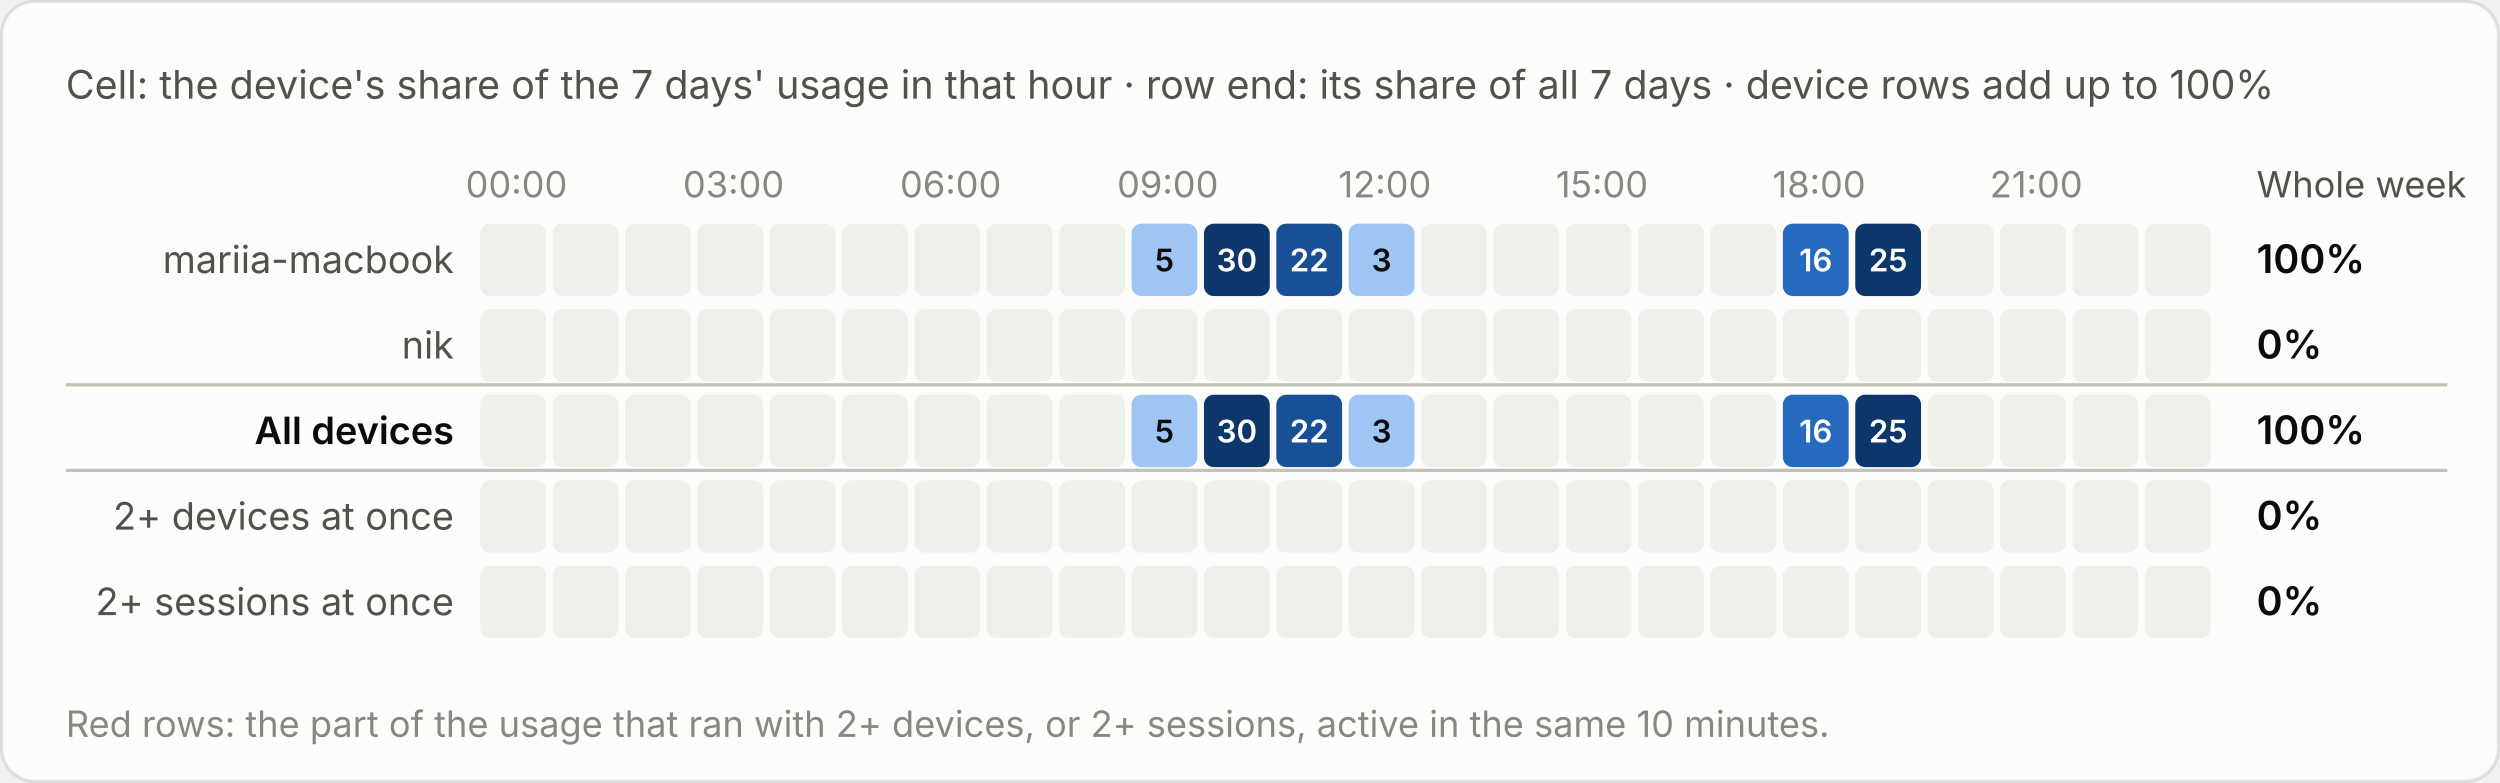
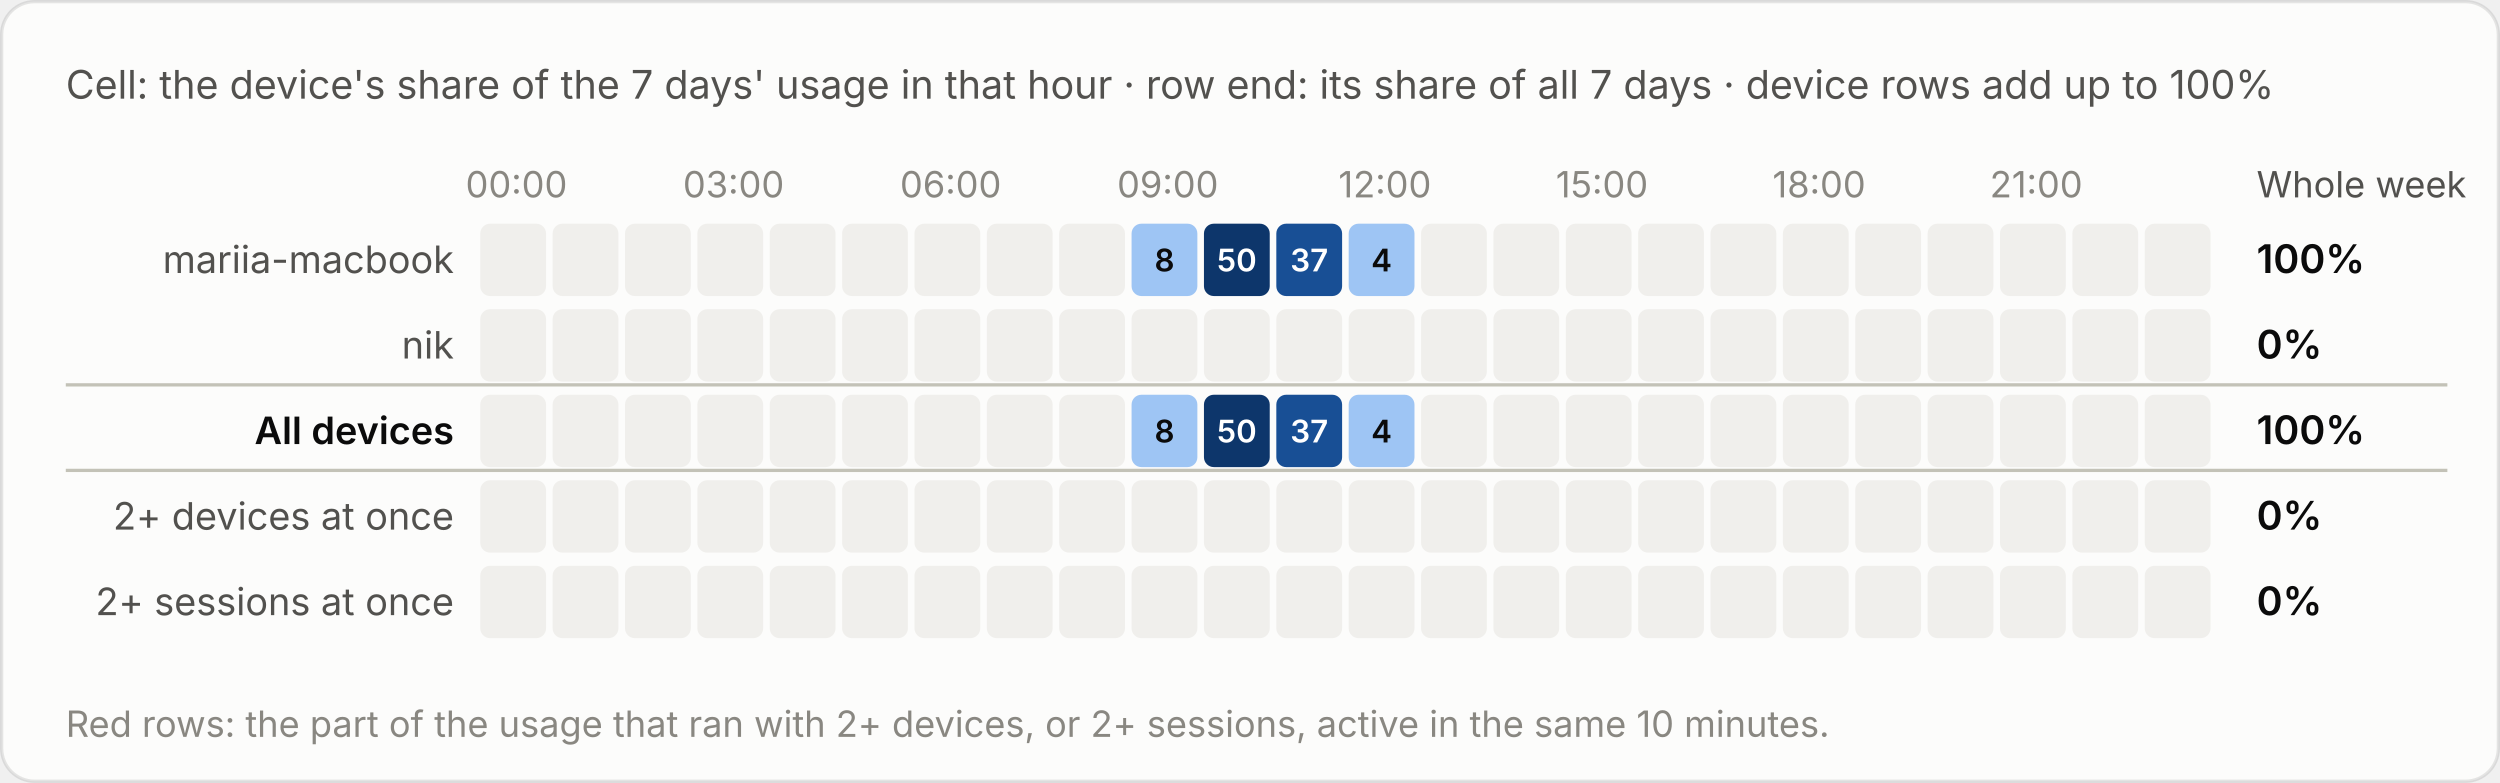
<svg xmlns="http://www.w3.org/2000/svg" viewBox="0 0 760 238" width="760" height="238" role="img" aria-label="Cell: the device's share of the 7 days' usage in that hour · row end: its share of all 7 days · device rows add up to 100%">
  <style>text{font-family:system-ui,-apple-system,"Segoe UI",sans-serif;font-variant-numeric:tabular-nums}.bg{fill:#fcfcfb;stroke:rgba(11,11,11,.10)}.tp{fill:#0b0b0b}.ts{fill:#52514e}.tm{fill:#898781}.grid{stroke:#e1e0d9;stroke-width:1}.base{stroke:#c3c2b7;stroke-width:1}.so{fill:#b5b3ad}.lo{stroke:#b5b3ad}.qe{fill:#f0efec}.ring{stroke:#fcfcfb}.area{fill-opacity:.1}.s0{fill:#2a78d6}.l0{stroke:#2a78d6}.s1{fill:#eb6834}.l1{stroke:#eb6834}.s2{fill:#1baf7a}.l2{stroke:#1baf7a}.s3{fill:#eda100}.l3{stroke:#eda100}.s4{fill:#e87ba4}.l4{stroke:#e87ba4}.s5{fill:#008300}.l5{stroke:#008300}.s6{fill:#4a3aa7}.l6{stroke:#4a3aa7}.s7{fill:#e34948}.l7{stroke:#e34948}.q0{fill:#cde2fb}.q1{fill:#9ec5f4}.q2{fill:#6da7ec}.q3{fill:#3987e5}.q4{fill:#256abf}.q5{fill:#184f95}.q6{fill:#0d366b}.r0{fill:#f8d4d4}.r1{fill:#ec8f8f}.r2{fill:#c42f2f}.a0{fill:#fbe3e3}.a1{fill:#f5b8b8}.a2{fill:#ec8f8f}.a3{fill:#d65252}.a4{fill:#a82525}.tq0{fill:#0b0b0b}.tq1{fill:#0b0b0b}.tq2{fill:#0b0b0b}.tq3{fill:#ffffff}.tq4{fill:#ffffff}.tq5{fill:#ffffff}.tq6{fill:#ffffff}.tr0{fill:#0b0b0b}.tr1{fill:#0b0b0b}.tr2{fill:#ffffff}.ta0{fill:#0b0b0b}.ta1{fill:#0b0b0b}.ta2{fill:#0b0b0b}.ta3{fill:#ffffff}.ta4{fill:#ffffff}.tw{fill:#ffffff}@media (prefers-color-scheme:dark){.bg{fill:#1a1a19;stroke:rgba(255,255,255,.10)}.tp{fill:#fff}.ts{fill:#c3c2b7}.tm{fill:#898781}.grid{stroke:#2c2c2a}.base{stroke:#383835}.so{fill:#5c5b57}.lo{stroke:#5c5b57}.qe{fill:#262624}.ring{stroke:#1a1a19}.s0{fill:#3987e5}.l0{stroke:#3987e5}.s1{fill:#d95926}.l1{stroke:#d95926}.s2{fill:#199e70}.l2{stroke:#199e70}.s3{fill:#c98500}.l3{stroke:#c98500}.s4{fill:#d55181}.l4{stroke:#d55181}.s5{fill:#008300}.l5{stroke:#008300}.s6{fill:#9085e9}.l6{stroke:#9085e9}.s7{fill:#e66767}.l7{stroke:#e66767}.q0{fill:#16263a}.q1{fill:#123a66}.q2{fill:#184f95}.q3{fill:#256abf}.q4{fill:#3987e5}.q5{fill:#6da7ec}.q6{fill:#b7d3f6}.r0{fill:#4a2023}.r1{fill:#8c2c2f}.r2{fill:#e25555}.a0{fill:#3a1a1c}.a1{fill:#5e2427}.a2{fill:#8c2c2f}.a3{fill:#c43c3f}.a4{fill:#f07070}.tq0{fill:#ffffff}.tq1{fill:#ffffff}.tq2{fill:#ffffff}.tq3{fill:#ffffff}.tq4{fill:#ffffff}.tq5{fill:#0b0b0b}.tq6{fill:#0b0b0b}.tr0{fill:#ffffff}.tr1{fill:#ffffff}.tr2{fill:#ffffff}.ta0{fill:#ffffff}.ta1{fill:#ffffff}.ta2{fill:#ffffff}.ta3{fill:#ffffff}.ta4{fill:#0b0b0b}.tw{fill:#ffffff}}</style>
  <rect class="bg" x=".5" y=".5" width="759" height="237" rx="10" />
  <text class="ts" x="20" y="30" font-size="12">Cell: the device's share of the 7 days' usage in that hour · row end: its share of all 7 days · device rows add up to 100%</text>
  <g transform="translate(0,-20)">
    <text class="tm" x="157.0" y="80" font-size="11" text-anchor="middle">00:00</text>
    <text class="tm" x="223.0" y="80" font-size="11" text-anchor="middle">03:00</text>
    <text class="tm" x="289.0" y="80" font-size="11" text-anchor="middle">06:00</text>
    <text class="tm" x="355.0" y="80" font-size="11" text-anchor="middle">09:00</text>
    <text class="tm" x="421.0" y="80" font-size="11" text-anchor="middle">12:00</text>
    <text class="tm" x="487.0" y="80" font-size="11" text-anchor="middle">15:00</text>
    <text class="tm" x="553.0" y="80" font-size="11" text-anchor="middle">18:00</text>
    <text class="tm" x="619.0" y="80" font-size="11" text-anchor="middle">21:00</text>
    <text class="ts" x="686" y="80" font-size="11">Whole week</text>
    <text class="ts" x="138" y="103.0" font-size="11.5" text-anchor="end">mariia-macbook</text>
    <rect class="qe" x="146.0" y="88" width="20" height="22" rx="3" />
    <rect class="qe" x="168.0" y="88" width="20" height="22" rx="3" />
    <rect class="qe" x="190.0" y="88" width="20" height="22" rx="3" />
    <rect class="qe" x="212.0" y="88" width="20" height="22" rx="3" />
    <rect class="qe" x="234.0" y="88" width="20" height="22" rx="3" />
    <rect class="qe" x="256.0" y="88" width="20" height="22" rx="3" />
    <rect class="qe" x="278.0" y="88" width="20" height="22" rx="3" />
    <rect class="qe" x="300.0" y="88" width="20" height="22" rx="3" />
    <rect class="qe" x="322.0" y="88" width="20" height="22" rx="3" />
    <rect class="q1" x="344.0" y="88" width="20" height="22" rx="3" />
-     <text class="tq1" x="354.0" y="102.5" font-size="9.5" font-weight="600" text-anchor="middle">5</text>
+     <text class="tq1" x="354.0" y="102.5" font-size="9.5" font-weight="600" text-anchor="middle">8</text>
    <rect class="q6" x="366.0" y="88" width="20" height="22" rx="3" />
-     <text class="tq6" x="376.0" y="102.5" font-size="9.5" font-weight="600" text-anchor="middle">30</text>
+     <text class="tq6" x="376.0" y="102.5" font-size="9.5" font-weight="600" text-anchor="middle">50</text>
    <rect class="q5" x="388.0" y="88" width="20" height="22" rx="3" />
-     <text class="tq5" x="398.0" y="102.5" font-size="9.5" font-weight="600" text-anchor="middle">22</text>
+     <text class="tq5" x="398.0" y="102.5" font-size="9.5" font-weight="600" text-anchor="middle">37</text>
    <rect class="q1" x="410.0" y="88" width="20" height="22" rx="3" />
-     <text class="tq1" x="420.0" y="102.5" font-size="9.5" font-weight="600" text-anchor="middle">3</text>
+     <text class="tq1" x="420.0" y="102.5" font-size="9.5" font-weight="600" text-anchor="middle">4</text>
    <rect class="qe" x="432.0" y="88" width="20" height="22" rx="3" />
    <rect class="qe" x="454.0" y="88" width="20" height="22" rx="3" />
    <rect class="qe" x="476.0" y="88" width="20" height="22" rx="3" />
    <rect class="qe" x="498.0" y="88" width="20" height="22" rx="3" />
    <rect class="qe" x="520.0" y="88" width="20" height="22" rx="3" />
-     <rect class="q4" x="542.0" y="88" width="20" height="22" rx="3" />
-     <text class="tq4" x="552.0" y="102.5" font-size="9.5" font-weight="600" text-anchor="middle">16</text>
-     <rect class="q6" x="564.0" y="88" width="20" height="22" rx="3" />
-     <text class="tq6" x="574.0" y="102.5" font-size="9.5" font-weight="600" text-anchor="middle">25</text>
+     <rect class="qe" x="542.0" y="88" width="20" height="22" rx="3" />
+     <rect class="qe" x="564.0" y="88" width="20" height="22" rx="3" />
    <rect class="qe" x="586.0" y="88" width="20" height="22" rx="3" />
    <rect class="qe" x="608.0" y="88" width="20" height="22" rx="3" />
    <rect class="qe" x="630.0" y="88" width="20" height="22" rx="3" />
    <rect class="qe" x="652.0" y="88" width="20" height="22" rx="3" />
    <text class="tp" x="686" y="103.0" font-size="12" font-weight="600">100%</text>
    <text class="ts" x="138" y="129.0" font-size="11.5" text-anchor="end">nik</text>
    <rect class="qe" x="146.0" y="114" width="20" height="22" rx="3" />
    <rect class="qe" x="168.0" y="114" width="20" height="22" rx="3" />
    <rect class="qe" x="190.0" y="114" width="20" height="22" rx="3" />
    <rect class="qe" x="212.0" y="114" width="20" height="22" rx="3" />
    <rect class="qe" x="234.0" y="114" width="20" height="22" rx="3" />
    <rect class="qe" x="256.0" y="114" width="20" height="22" rx="3" />
    <rect class="qe" x="278.0" y="114" width="20" height="22" rx="3" />
    <rect class="qe" x="300.0" y="114" width="20" height="22" rx="3" />
    <rect class="qe" x="322.0" y="114" width="20" height="22" rx="3" />
    <rect class="qe" x="344.0" y="114" width="20" height="22" rx="3" />
    <rect class="qe" x="366.0" y="114" width="20" height="22" rx="3" />
    <rect class="qe" x="388.0" y="114" width="20" height="22" rx="3" />
    <rect class="qe" x="410.0" y="114" width="20" height="22" rx="3" />
    <rect class="qe" x="432.0" y="114" width="20" height="22" rx="3" />
    <rect class="qe" x="454.0" y="114" width="20" height="22" rx="3" />
    <rect class="qe" x="476.0" y="114" width="20" height="22" rx="3" />
    <rect class="qe" x="498.0" y="114" width="20" height="22" rx="3" />
    <rect class="qe" x="520.0" y="114" width="20" height="22" rx="3" />
    <rect class="qe" x="542.0" y="114" width="20" height="22" rx="3" />
    <rect class="qe" x="564.0" y="114" width="20" height="22" rx="3" />
    <rect class="qe" x="586.0" y="114" width="20" height="22" rx="3" />
    <rect class="qe" x="608.0" y="114" width="20" height="22" rx="3" />
    <rect class="qe" x="630.0" y="114" width="20" height="22" rx="3" />
    <rect class="qe" x="652.0" y="114" width="20" height="22" rx="3" />
    <text class="tp" x="686" y="129.0" font-size="12" font-weight="600">0%</text>
    <line class="base" x1="20" x2="744" y1="137" y2="137" />
    <text class="tp" x="138" y="155.0" font-size="11.5" text-anchor="end" font-weight="600">All devices</text>
    <rect class="qe" x="146.0" y="140" width="20" height="22" rx="3" />
    <rect class="qe" x="168.0" y="140" width="20" height="22" rx="3" />
    <rect class="qe" x="190.0" y="140" width="20" height="22" rx="3" />
    <rect class="qe" x="212.0" y="140" width="20" height="22" rx="3" />
    <rect class="qe" x="234.0" y="140" width="20" height="22" rx="3" />
    <rect class="qe" x="256.0" y="140" width="20" height="22" rx="3" />
    <rect class="qe" x="278.0" y="140" width="20" height="22" rx="3" />
    <rect class="qe" x="300.0" y="140" width="20" height="22" rx="3" />
    <rect class="qe" x="322.0" y="140" width="20" height="22" rx="3" />
    <rect class="q1" x="344.0" y="140" width="20" height="22" rx="3" />
-     <text class="tq1" x="354.0" y="154.5" font-size="9.5" font-weight="600" text-anchor="middle">5</text>
+     <text class="tq1" x="354.0" y="154.5" font-size="9.5" font-weight="600" text-anchor="middle">8</text>
    <rect class="q6" x="366.0" y="140" width="20" height="22" rx="3" />
-     <text class="tq6" x="376.0" y="154.5" font-size="9.5" font-weight="600" text-anchor="middle">30</text>
+     <text class="tq6" x="376.0" y="154.5" font-size="9.5" font-weight="600" text-anchor="middle">50</text>
    <rect class="q5" x="388.0" y="140" width="20" height="22" rx="3" />
-     <text class="tq5" x="398.0" y="154.5" font-size="9.5" font-weight="600" text-anchor="middle">22</text>
+     <text class="tq5" x="398.0" y="154.5" font-size="9.5" font-weight="600" text-anchor="middle">37</text>
    <rect class="q1" x="410.0" y="140" width="20" height="22" rx="3" />
-     <text class="tq1" x="420.0" y="154.5" font-size="9.5" font-weight="600" text-anchor="middle">3</text>
+     <text class="tq1" x="420.0" y="154.5" font-size="9.5" font-weight="600" text-anchor="middle">4</text>
    <rect class="qe" x="432.0" y="140" width="20" height="22" rx="3" />
    <rect class="qe" x="454.0" y="140" width="20" height="22" rx="3" />
    <rect class="qe" x="476.0" y="140" width="20" height="22" rx="3" />
    <rect class="qe" x="498.0" y="140" width="20" height="22" rx="3" />
    <rect class="qe" x="520.0" y="140" width="20" height="22" rx="3" />
-     <rect class="q4" x="542.0" y="140" width="20" height="22" rx="3" />
-     <text class="tq4" x="552.0" y="154.5" font-size="9.5" font-weight="600" text-anchor="middle">16</text>
-     <rect class="q6" x="564.0" y="140" width="20" height="22" rx="3" />
-     <text class="tq6" x="574.0" y="154.5" font-size="9.5" font-weight="600" text-anchor="middle">25</text>
+     <rect class="qe" x="542.0" y="140" width="20" height="22" rx="3" />
+     <rect class="qe" x="564.0" y="140" width="20" height="22" rx="3" />
    <rect class="qe" x="586.0" y="140" width="20" height="22" rx="3" />
    <rect class="qe" x="608.0" y="140" width="20" height="22" rx="3" />
    <rect class="qe" x="630.0" y="140" width="20" height="22" rx="3" />
    <rect class="qe" x="652.0" y="140" width="20" height="22" rx="3" />
    <text class="tp" x="686" y="155.0" font-size="12" font-weight="600">100%</text>
    <line class="base" x1="20" x2="744" y1="163" y2="163" />
    <text class="ts" x="138" y="181.0" font-size="11.5" text-anchor="end">2+ devices at once</text>
    <rect class="qe" x="146.0" y="166" width="20" height="22" rx="3" />
    <rect class="qe" x="168.0" y="166" width="20" height="22" rx="3" />
    <rect class="qe" x="190.0" y="166" width="20" height="22" rx="3" />
    <rect class="qe" x="212.0" y="166" width="20" height="22" rx="3" />
    <rect class="qe" x="234.0" y="166" width="20" height="22" rx="3" />
    <rect class="qe" x="256.0" y="166" width="20" height="22" rx="3" />
    <rect class="qe" x="278.0" y="166" width="20" height="22" rx="3" />
    <rect class="qe" x="300.0" y="166" width="20" height="22" rx="3" />
    <rect class="qe" x="322.0" y="166" width="20" height="22" rx="3" />
    <rect class="qe" x="344.0" y="166" width="20" height="22" rx="3" />
    <rect class="qe" x="366.0" y="166" width="20" height="22" rx="3" />
    <rect class="qe" x="388.0" y="166" width="20" height="22" rx="3" />
    <rect class="qe" x="410.0" y="166" width="20" height="22" rx="3" />
    <rect class="qe" x="432.0" y="166" width="20" height="22" rx="3" />
    <rect class="qe" x="454.0" y="166" width="20" height="22" rx="3" />
    <rect class="qe" x="476.0" y="166" width="20" height="22" rx="3" />
    <rect class="qe" x="498.0" y="166" width="20" height="22" rx="3" />
    <rect class="qe" x="520.0" y="166" width="20" height="22" rx="3" />
    <rect class="qe" x="542.0" y="166" width="20" height="22" rx="3" />
    <rect class="qe" x="564.0" y="166" width="20" height="22" rx="3" />
    <rect class="qe" x="586.0" y="166" width="20" height="22" rx="3" />
    <rect class="qe" x="608.0" y="166" width="20" height="22" rx="3" />
    <rect class="qe" x="630.0" y="166" width="20" height="22" rx="3" />
    <rect class="qe" x="652.0" y="166" width="20" height="22" rx="3" />
    <text class="tp" x="686" y="181.0" font-size="12" font-weight="600">0%</text>
    <text class="ts" x="138" y="207.0" font-size="11.5" text-anchor="end">2+ sessions at once</text>
    <rect class="qe" x="146.0" y="192" width="20" height="22" rx="3" />
    <rect class="qe" x="168.0" y="192" width="20" height="22" rx="3" />
    <rect class="qe" x="190.0" y="192" width="20" height="22" rx="3" />
    <rect class="qe" x="212.0" y="192" width="20" height="22" rx="3" />
    <rect class="qe" x="234.0" y="192" width="20" height="22" rx="3" />
    <rect class="qe" x="256.0" y="192" width="20" height="22" rx="3" />
    <rect class="qe" x="278.0" y="192" width="20" height="22" rx="3" />
    <rect class="qe" x="300.0" y="192" width="20" height="22" rx="3" />
    <rect class="qe" x="322.0" y="192" width="20" height="22" rx="3" />
    <rect class="qe" x="344.0" y="192" width="20" height="22" rx="3" />
    <rect class="qe" x="366.0" y="192" width="20" height="22" rx="3" />
    <rect class="qe" x="388.0" y="192" width="20" height="22" rx="3" />
    <rect class="qe" x="410.0" y="192" width="20" height="22" rx="3" />
    <rect class="qe" x="432.0" y="192" width="20" height="22" rx="3" />
    <rect class="qe" x="454.0" y="192" width="20" height="22" rx="3" />
    <rect class="qe" x="476.0" y="192" width="20" height="22" rx="3" />
    <rect class="qe" x="498.0" y="192" width="20" height="22" rx="3" />
    <rect class="qe" x="520.0" y="192" width="20" height="22" rx="3" />
    <rect class="qe" x="542.0" y="192" width="20" height="22" rx="3" />
    <rect class="qe" x="564.0" y="192" width="20" height="22" rx="3" />
    <rect class="qe" x="586.0" y="192" width="20" height="22" rx="3" />
    <rect class="qe" x="608.0" y="192" width="20" height="22" rx="3" />
    <rect class="qe" x="630.0" y="192" width="20" height="22" rx="3" />
    <rect class="qe" x="652.0" y="192" width="20" height="22" rx="3" />
    <text class="tp" x="686" y="207.0" font-size="12" font-weight="600">0%</text>
    <text class="tm" x="20" y="244" font-size="11">Red rows: the part of the usage that ran with 2+ devices, or 2+ sessions, active in the same 10 minutes.</text>
  </g>
</svg>
